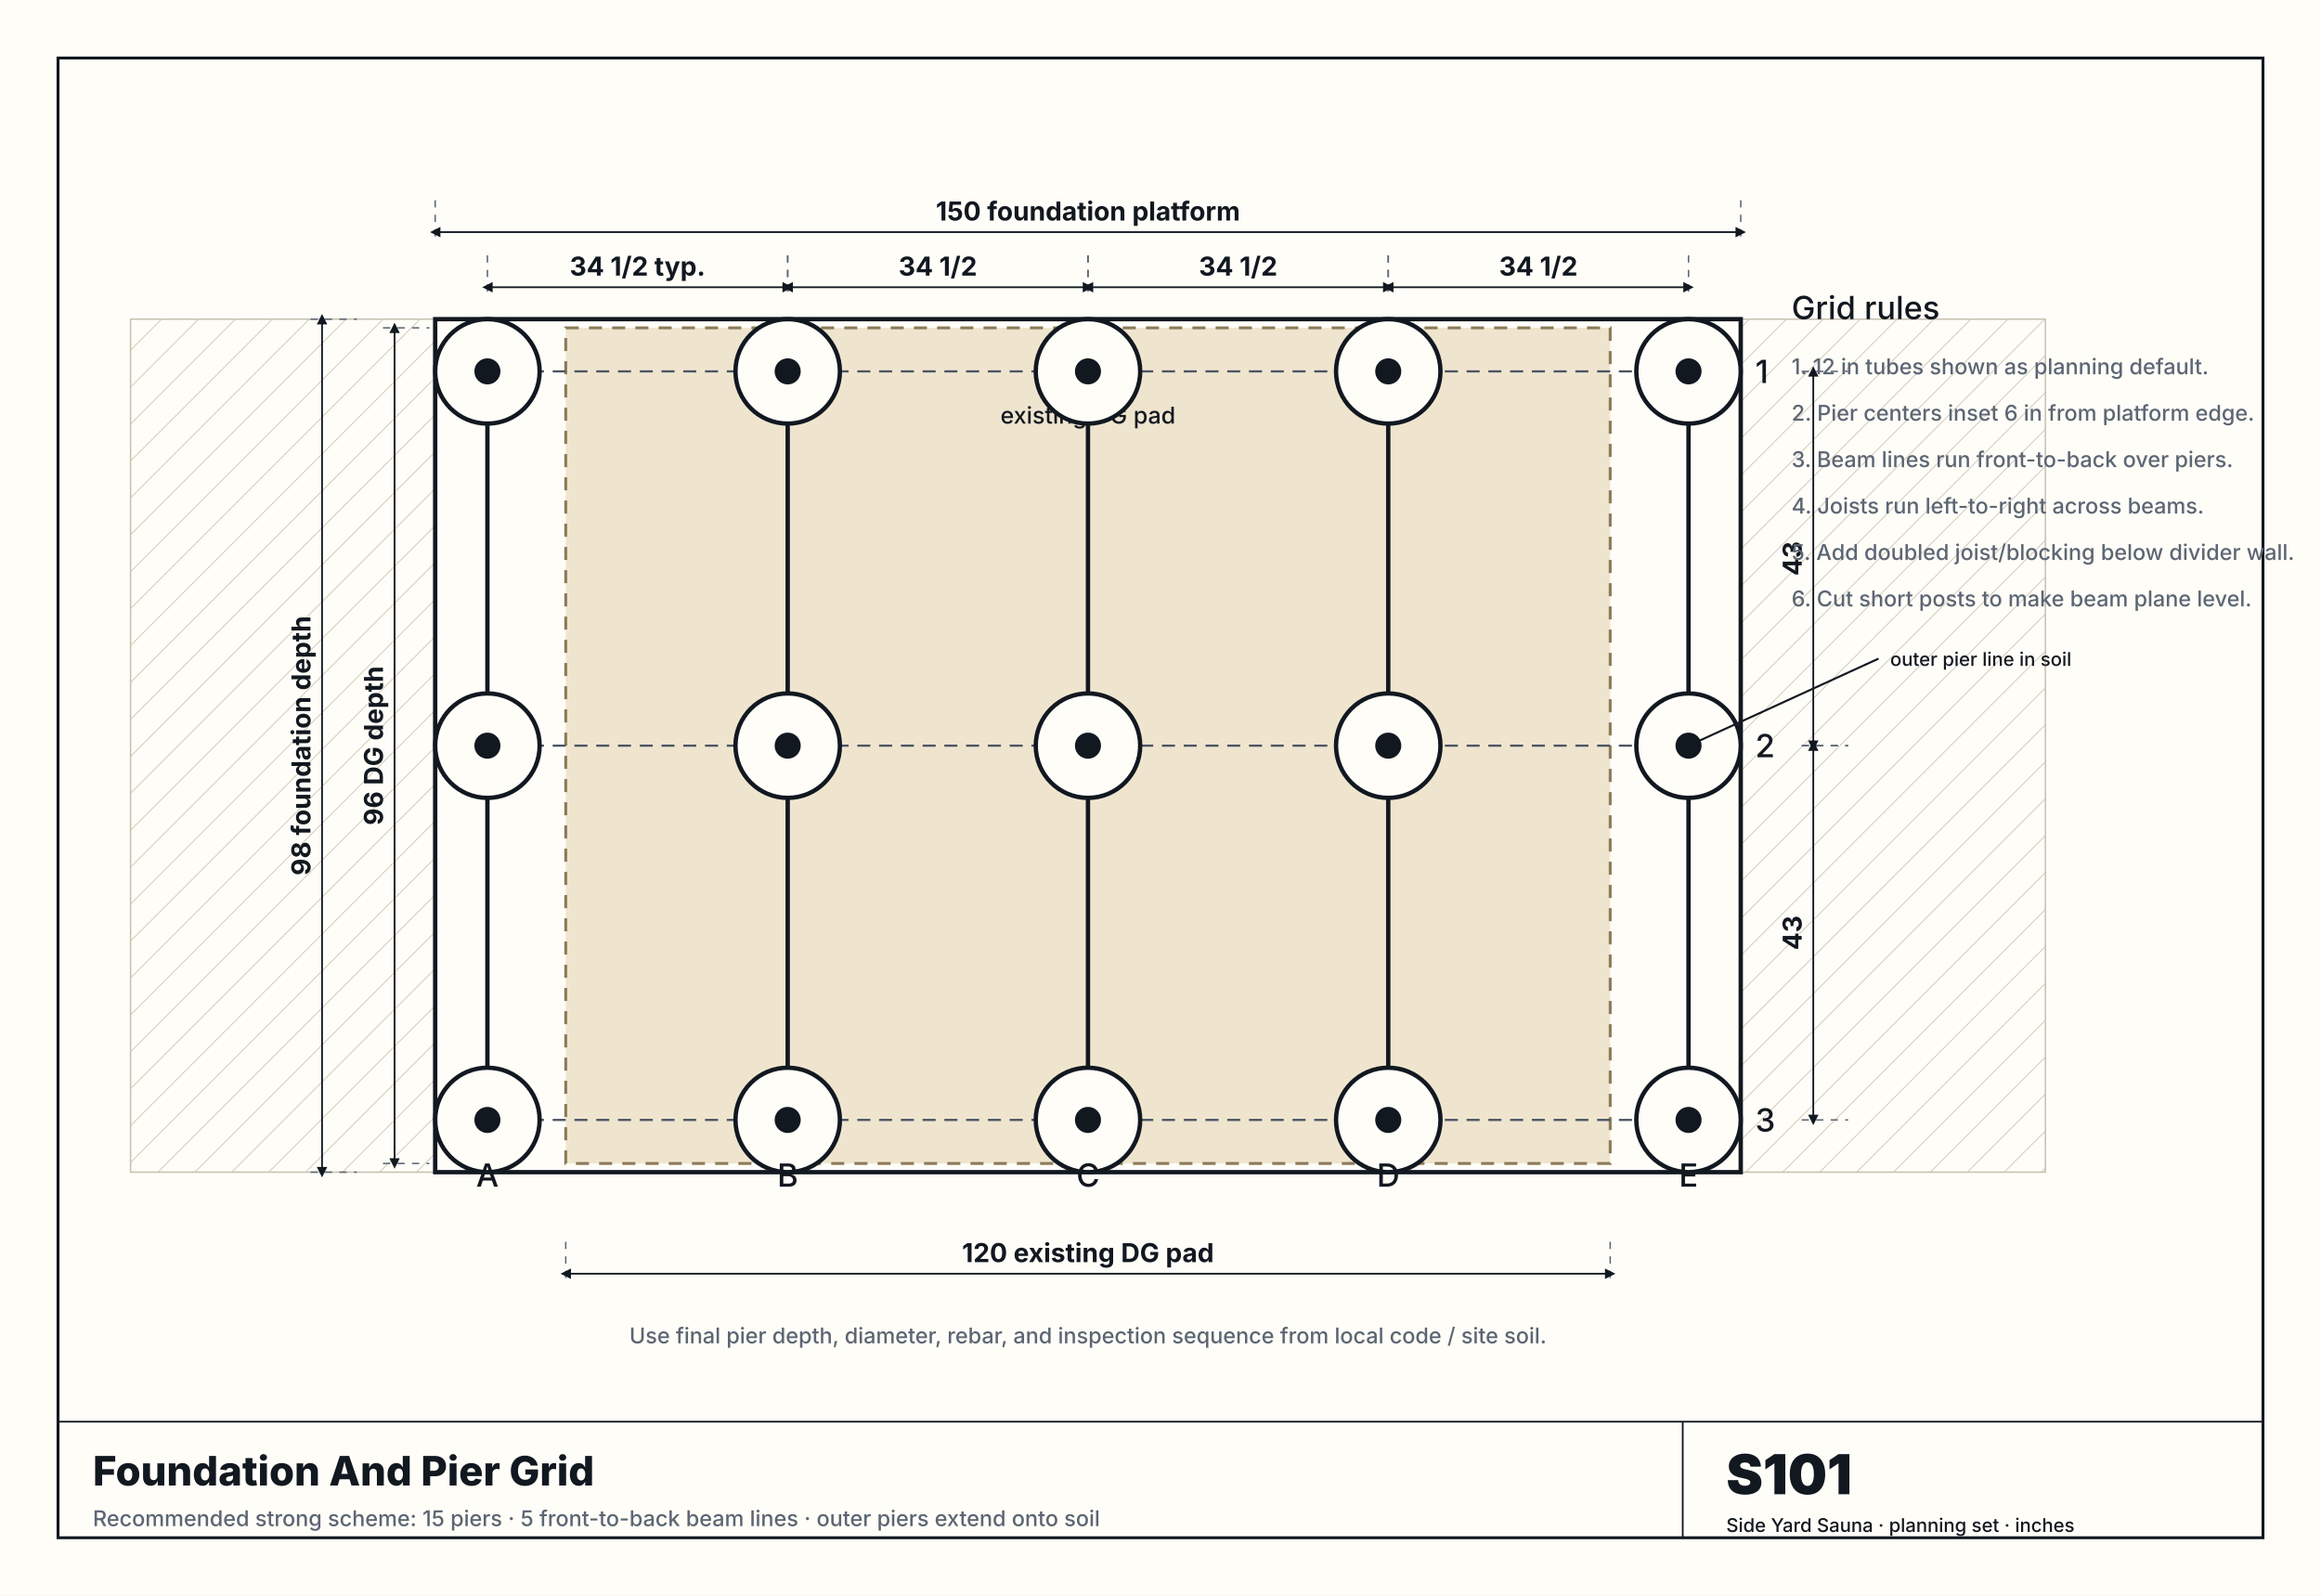
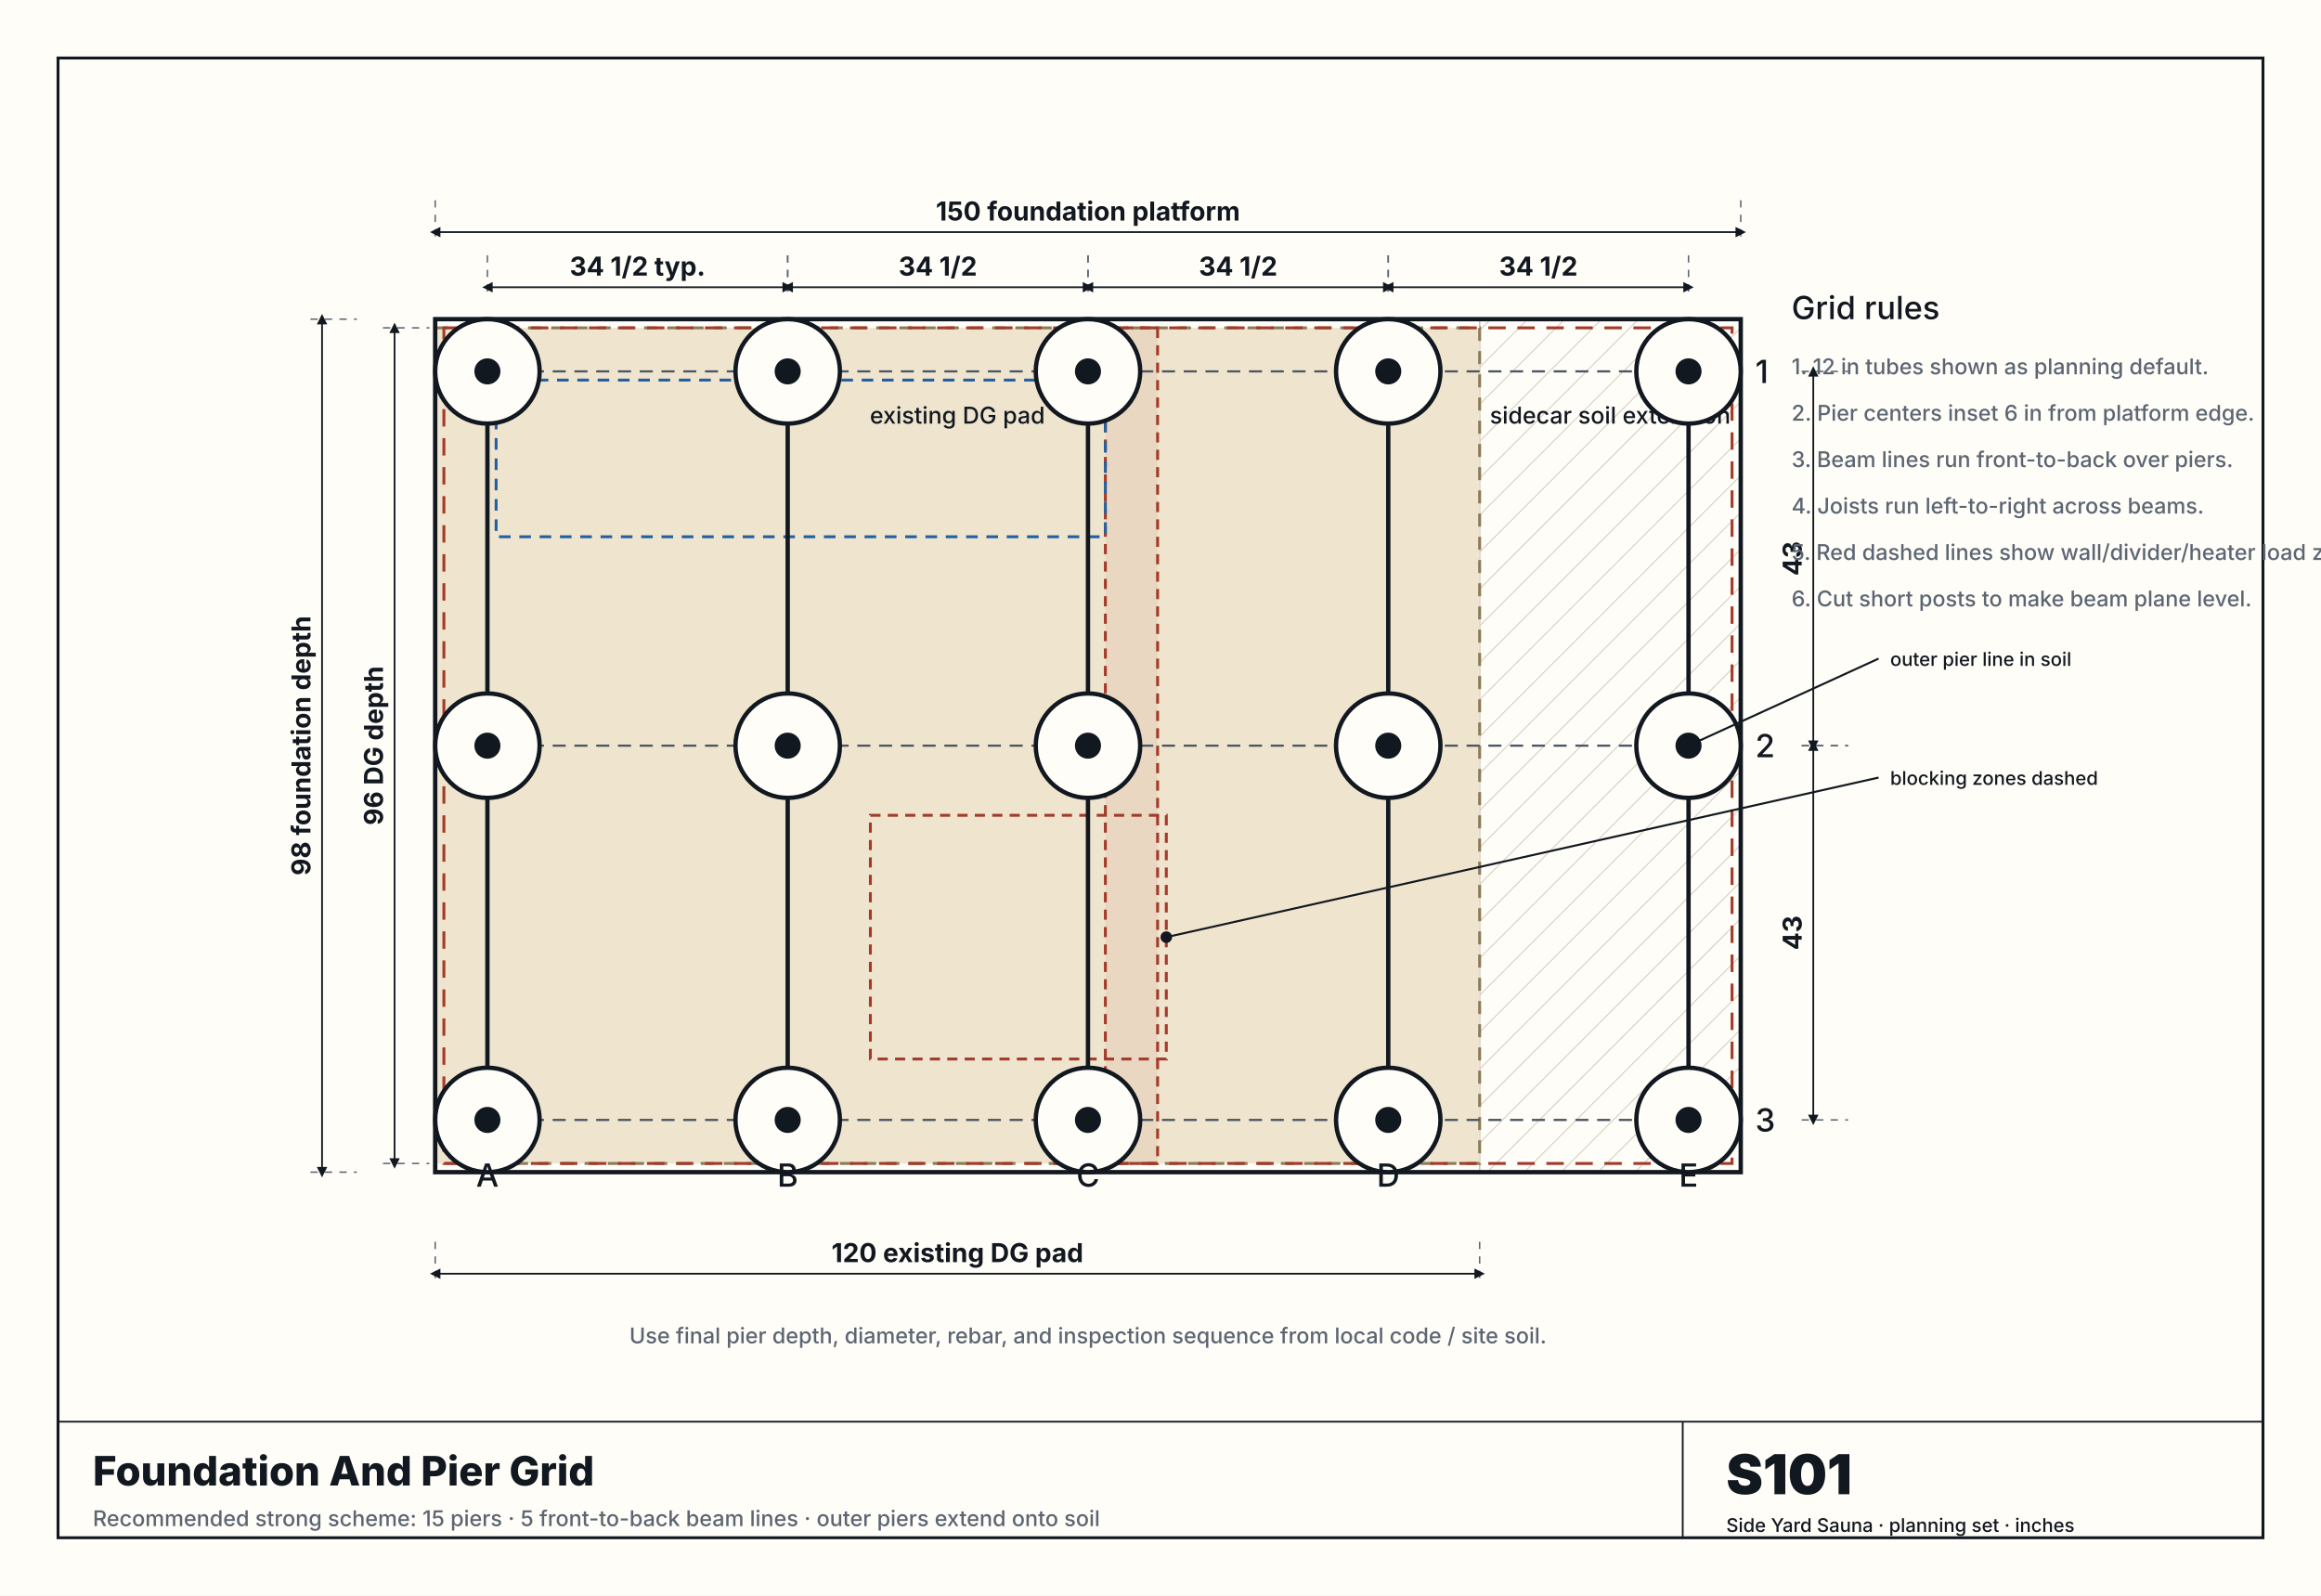
<svg xmlns="http://www.w3.org/2000/svg" width="1600" height="1100" viewBox="0 0 1600 1100" role="img" aria-labelledby="title desc">
  <defs>
    <marker id="arrow" viewBox="0 0 10 10" refX="5" refY="5" markerWidth="6" markerHeight="6" orient="auto-start-reverse">
      <path d="M0,0 L10,5 L0,10 Z" fill="#121820" />
    </marker>
    <marker id="arrow-blue" viewBox="0 0 10 10" refX="5" refY="5" markerWidth="6" markerHeight="6" orient="auto-start-reverse">
      <path d="M0,0 L10,5 L0,10 Z" fill="#245f9f" />
    </marker>
    <pattern id="soil-hatch" width="18" height="18" patternUnits="userSpaceOnUse" patternTransform="rotate(45)">
      <line x1="0" y1="0" x2="0" y2="18" stroke="#c8c1b2" stroke-width="1" />
    </pattern>
    <pattern id="deck-hatch" width="16" height="16" patternUnits="userSpaceOnUse">
      <path d="M0 16 L16 0" stroke="#d1c39f" stroke-width="1" />
    </pattern>
    <pattern id="wood-grain" width="28" height="8" patternUnits="userSpaceOnUse">
      <line x1="0" y1="4" x2="28" y2="4" stroke="#b78953" stroke-width="1" />
    </pattern>
    <style>
        .sheet-bg{fill:#fffdf8}
        .border{fill:none;stroke:#121820;stroke-width:2}
        .title-line{stroke:#121820;stroke-width:1.2}
        .wall{fill:#d8dce2;stroke:#121820;stroke-width:4}
        .cut{fill:#fffdf8;stroke:#121820;stroke-width:3}
        .thin{fill:none;stroke:#121820;stroke-width:1.4}
        .med{fill:none;stroke:#121820;stroke-width:2.2}
        .heavy{fill:none;stroke:#121820;stroke-width:4}
        .dim{fill:none;stroke:#121820;stroke-width:1.2;marker-start:url(#arrow);marker-end:url(#arrow)}
        .ext{stroke:#5c6673;stroke-width:1;stroke-dasharray:5 5}
        .label{font:500 22px ui-sans-serif, system-ui, -apple-system, BlinkMacSystemFont, "Segoe UI", sans-serif;fill:#121820}
        .small{font:500 16px ui-sans-serif, system-ui, -apple-system, BlinkMacSystemFont, "Segoe UI", sans-serif;fill:#121820}
        .tiny{font:500 13px ui-sans-serif, system-ui, -apple-system, BlinkMacSystemFont, "Segoe UI", sans-serif;fill:#121820}
        .dimtxt{font:700 18px ui-sans-serif, system-ui, -apple-system, BlinkMacSystemFont, "Segoe UI", sans-serif;fill:#121820}
        .note{font:500 15px ui-sans-serif, system-ui, -apple-system, BlinkMacSystemFont, "Segoe UI", sans-serif;fill:#5c6673}
        .title{font:800 28px ui-sans-serif, system-ui, -apple-system, BlinkMacSystemFont, "Segoe UI", sans-serif;fill:#121820}
        .sheetno{font:900 38px ui-sans-serif, system-ui, -apple-system, BlinkMacSystemFont, "Segoe UI", sans-serif;fill:#121820}
        .badge{font:800 13px ui-sans-serif, system-ui, -apple-system, BlinkMacSystemFont, "Segoe UI", sans-serif;fill:#fff}
      </style>
  </defs>
  <rect width="1600" height="1100" class="sheet-bg" />
  <rect x="40" y="40" width="1520" height="1020" class="border" />
  <line x1="40" y1="980" x2="1560" y2="980" class="title-line" />
  <line x1="1160" y1="980" x2="1160" y2="1060" class="title-line" />
  <text x="64" y="1024" class="title">Foundation And Pier Grid</text>
  <text x="64" y="1052" class="note">Recommended strong scheme: 15 piers · 5 front-to-back beam lines · outer piers extend onto soil</text>
  <text x="1190" y="1030" class="sheetno">S101</text>
  <text x="1190" y="1056" class="tiny">Side Yard Sauna · planning set · inches</text>
-   <rect x="90" y="220" width="210" height="588" class="" fill="url(#soil-hatch)" stroke="#c8c1b2" stroke-width="1" />
-   <rect x="1200" y="220" width="210" height="588" class="" fill="url(#soil-hatch)" stroke="#c8c1b2" stroke-width="1" />
-   <rect x="390" y="226" width="720" height="576" class="" fill="#efe5cf" stroke="#8c7b59" stroke-width="2" stroke-dasharray="9 7" />
-   <text x="750" y="292" class="small" text-anchor="middle">existing DG pad</text>
+   <rect x="1020" y="220" width="180" height="588" class="" fill="url(#soil-hatch)" stroke="#c8c1b2" stroke-width="1" />
+   <rect x="300" y="226" width="720" height="576" class="" fill="#efe5cf" stroke="#8c7b59" stroke-width="2" stroke-dasharray="9 7" />
+   <text x="660" y="292" class="small" text-anchor="middle">existing DG pad</text>
+   <text x="1110" y="292" class="small" text-anchor="middle">sidecar soil extension</text>
  <rect x="300" y="220" width="900" height="588" class="" fill="none" stroke="#121820" stroke-width="3" />
+   <rect x="306" y="226" width="888" height="576" class="" fill="none" stroke="#a33a2a" stroke-width="2" stroke-dasharray="12 8" />
+   <rect x="762" y="226" width="36" height="576" class="" fill="rgba(163,58,42,0.08)" stroke="#a33a2a" stroke-width="2" stroke-dasharray="7 5" />
+   <rect x="600" y="562" width="204" height="168" class="" fill="none" stroke="#a33a2a" stroke-width="2" stroke-dasharray="7 5" />
+   <rect x="342" y="262" width="420" height="108" class="" fill="none" stroke="#245f9f" stroke-width="2" stroke-dasharray="8 6" />
  <line x1="336" y1="256" x2="336" y2="772" stroke="#121820" stroke-width="3" />
  <line x1="543" y1="256" x2="543" y2="772" stroke="#121820" stroke-width="3" />
  <line x1="750" y1="256" x2="750" y2="772" stroke="#121820" stroke-width="3" />
  <line x1="957" y1="256" x2="957" y2="772" stroke="#121820" stroke-width="3" />
  <line x1="1164" y1="256" x2="1164" y2="772" stroke="#121820" stroke-width="3" />
  <line x1="336" y1="256" x2="1164" y2="256" stroke="#4b5563" stroke-width="1.5" stroke-dasharray="9 6" />
  <line x1="336" y1="514" x2="1164" y2="514" stroke="#4b5563" stroke-width="1.5" stroke-dasharray="9 6" />
  <line x1="336" y1="772" x2="1164" y2="772" stroke="#4b5563" stroke-width="1.5" stroke-dasharray="9 6" />
  <circle cx="336" cy="256" r="36" fill="#fffdf8" stroke="#121820" stroke-width="3" />
  <circle cx="336" cy="256" r="9" fill="#121820" />
  <circle cx="336" cy="514" r="36" fill="#fffdf8" stroke="#121820" stroke-width="3" />
  <circle cx="336" cy="514" r="9" fill="#121820" />
  <circle cx="336" cy="772" r="36" fill="#fffdf8" stroke="#121820" stroke-width="3" />
  <circle cx="336" cy="772" r="9" fill="#121820" />
  <circle cx="543" cy="256" r="36" fill="#fffdf8" stroke="#121820" stroke-width="3" />
  <circle cx="543" cy="256" r="9" fill="#121820" />
  <circle cx="543" cy="514" r="36" fill="#fffdf8" stroke="#121820" stroke-width="3" />
  <circle cx="543" cy="514" r="9" fill="#121820" />
  <circle cx="543" cy="772" r="36" fill="#fffdf8" stroke="#121820" stroke-width="3" />
  <circle cx="543" cy="772" r="9" fill="#121820" />
  <circle cx="750" cy="256" r="36" fill="#fffdf8" stroke="#121820" stroke-width="3" />
  <circle cx="750" cy="256" r="9" fill="#121820" />
  <circle cx="750" cy="514" r="36" fill="#fffdf8" stroke="#121820" stroke-width="3" />
  <circle cx="750" cy="514" r="9" fill="#121820" />
  <circle cx="750" cy="772" r="36" fill="#fffdf8" stroke="#121820" stroke-width="3" />
  <circle cx="750" cy="772" r="9" fill="#121820" />
  <circle cx="957" cy="256" r="36" fill="#fffdf8" stroke="#121820" stroke-width="3" />
  <circle cx="957" cy="256" r="9" fill="#121820" />
  <circle cx="957" cy="514" r="36" fill="#fffdf8" stroke="#121820" stroke-width="3" />
  <circle cx="957" cy="514" r="9" fill="#121820" />
  <circle cx="957" cy="772" r="36" fill="#fffdf8" stroke="#121820" stroke-width="3" />
  <circle cx="957" cy="772" r="9" fill="#121820" />
  <circle cx="1164" cy="256" r="36" fill="#fffdf8" stroke="#121820" stroke-width="3" />
  <circle cx="1164" cy="256" r="9" fill="#121820" />
  <circle cx="1164" cy="514" r="36" fill="#fffdf8" stroke="#121820" stroke-width="3" />
  <circle cx="1164" cy="514" r="9" fill="#121820" />
  <circle cx="1164" cy="772" r="36" fill="#fffdf8" stroke="#121820" stroke-width="3" />
  <circle cx="1164" cy="772" r="9" fill="#121820" />
  <text x="336" y="818" class="label" text-anchor="middle">A</text>
  <text x="543" y="818" class="label" text-anchor="middle">B</text>
  <text x="750" y="818" class="label" text-anchor="middle">C</text>
  <text x="957" y="818" class="label" text-anchor="middle">D</text>
  <text x="1164" y="818" class="label" text-anchor="middle">E</text>
  <text x="1210" y="264" class="label" text-anchor="start">1</text>
  <text x="1210" y="522" class="label" text-anchor="start">2</text>
  <text x="1210" y="780" class="label" text-anchor="start">3</text>
  <line x1="300" y1="138" x2="300" y2="168" class="ext" />
  <line x1="1200" y1="138" x2="1200" y2="168" class="ext" />
  <line x1="300" y1="160" x2="1200" y2="160" class="dim" />
  <text x="750" y="152" class="dimtxt" text-anchor="middle">150 foundation platform</text>
-   <line x1="390" y1="856" x2="390" y2="886" class="ext" />
-   <line x1="1110" y1="856" x2="1110" y2="886" class="ext" />
-   <line x1="390" y1="878" x2="1110" y2="878" class="dim" />
-   <text x="750" y="870" class="dimtxt" text-anchor="middle">120 existing DG pad</text>
+   <line x1="300" y1="856" x2="300" y2="886" class="ext" />
+   <line x1="1020" y1="856" x2="1020" y2="886" class="ext" />
+   <line x1="300" y1="878" x2="1020" y2="878" class="dim" />
+   <text x="660" y="870" class="dimtxt" text-anchor="middle">120 existing DG pad</text>
  <line x1="214" y1="220" x2="246" y2="220" class="ext" />
  <line x1="214" y1="808" x2="246" y2="808" class="ext" />
  <line x1="222" y1="220" x2="222" y2="808" class="dim" />
  <text x="214" y="514" class="dimtxt" text-anchor="middle" transform="rotate(-90 214 514)">98 foundation depth</text>
  <line x1="264" y1="226" x2="296" y2="226" class="ext" />
  <line x1="264" y1="802" x2="296" y2="802" class="ext" />
  <line x1="272" y1="226" x2="272" y2="802" class="dim" />
  <text x="264" y="514" class="dimtxt" text-anchor="middle" transform="rotate(-90 264 514)">96 DG depth</text>
  <line x1="336" y1="176" x2="336" y2="206" class="ext" />
  <line x1="543" y1="176" x2="543" y2="206" class="ext" />
  <line x1="336" y1="198" x2="543" y2="198" class="dim" />
  <text x="439.5" y="190" class="dimtxt" text-anchor="middle">34 1/2 typ.</text>
  <line x1="543" y1="176" x2="543" y2="206" class="ext" />
  <line x1="750" y1="176" x2="750" y2="206" class="ext" />
  <line x1="543" y1="198" x2="750" y2="198" class="dim" />
  <text x="646.5" y="190" class="dimtxt" text-anchor="middle">34 1/2</text>
  <line x1="750" y1="176" x2="750" y2="206" class="ext" />
  <line x1="957" y1="176" x2="957" y2="206" class="ext" />
  <line x1="750" y1="198" x2="957" y2="198" class="dim" />
  <text x="853.5" y="190" class="dimtxt" text-anchor="middle">34 1/2</text>
  <line x1="957" y1="176" x2="957" y2="206" class="ext" />
  <line x1="1164" y1="176" x2="1164" y2="206" class="ext" />
  <line x1="957" y1="198" x2="1164" y2="198" class="dim" />
  <text x="1060.5" y="190" class="dimtxt" text-anchor="middle">34 1/2</text>
  <line x1="1242" y1="256" x2="1274" y2="256" class="ext" />
  <line x1="1242" y1="514" x2="1274" y2="514" class="ext" />
  <line x1="1250" y1="256" x2="1250" y2="514" class="dim" />
  <text x="1242" y="385" class="dimtxt" text-anchor="middle" transform="rotate(-90 1242 385)">43</text>
  <line x1="1242" y1="514" x2="1274" y2="514" class="ext" />
  <line x1="1242" y1="772" x2="1274" y2="772" class="ext" />
  <line x1="1250" y1="514" x2="1250" y2="772" class="dim" />
  <text x="1242" y="643" class="dimtxt" text-anchor="middle" transform="rotate(-90 1242 643)">43</text>
  <path d="M1164 514 L1295 454" class="thin" />
  <circle cx="1164" cy="514" r="4" fill="#121820" />
  <text x="1303" y="459" class="tiny" text-anchor="start">outer pier line in soil</text>
+   <path d="M804 646 L1295 536" class="thin" />
+   <circle cx="804" cy="646" r="4" fill="#121820" />
+   <text x="1303" y="541" class="tiny" text-anchor="start">blocking zones dashed</text>
  <text x="750" y="926" class="note" text-anchor="middle">Use final pier depth, diameter, rebar, and inspection sequence from local code / site soil.</text>
  <g transform="translate(1235 220)">
    <text x="0" y="0" class="label" text-anchor="start">Grid rules</text>
    <text x="0" y="38" class="note" text-anchor="start">1. 12 in tubes shown as planning default.</text>
    <text x="0" y="70" class="note" text-anchor="start">2. Pier centers inset 6 in from platform edge.</text>
    <text x="0" y="102" class="note" text-anchor="start">3. Beam lines run front-to-back over piers.</text>
    <text x="0" y="134" class="note" text-anchor="start">4. Joists run left-to-right across beams.</text>
-     <text x="0" y="166" class="note" text-anchor="start">5. Add doubled joist/blocking below divider wall.</text>
+     <text x="0" y="166" class="note" text-anchor="start">5. Red dashed lines show wall/divider/heater load zones.</text>
    <text x="0" y="198" class="note" text-anchor="start">6. Cut short posts to make beam plane level.</text>
  </g>
</svg>
